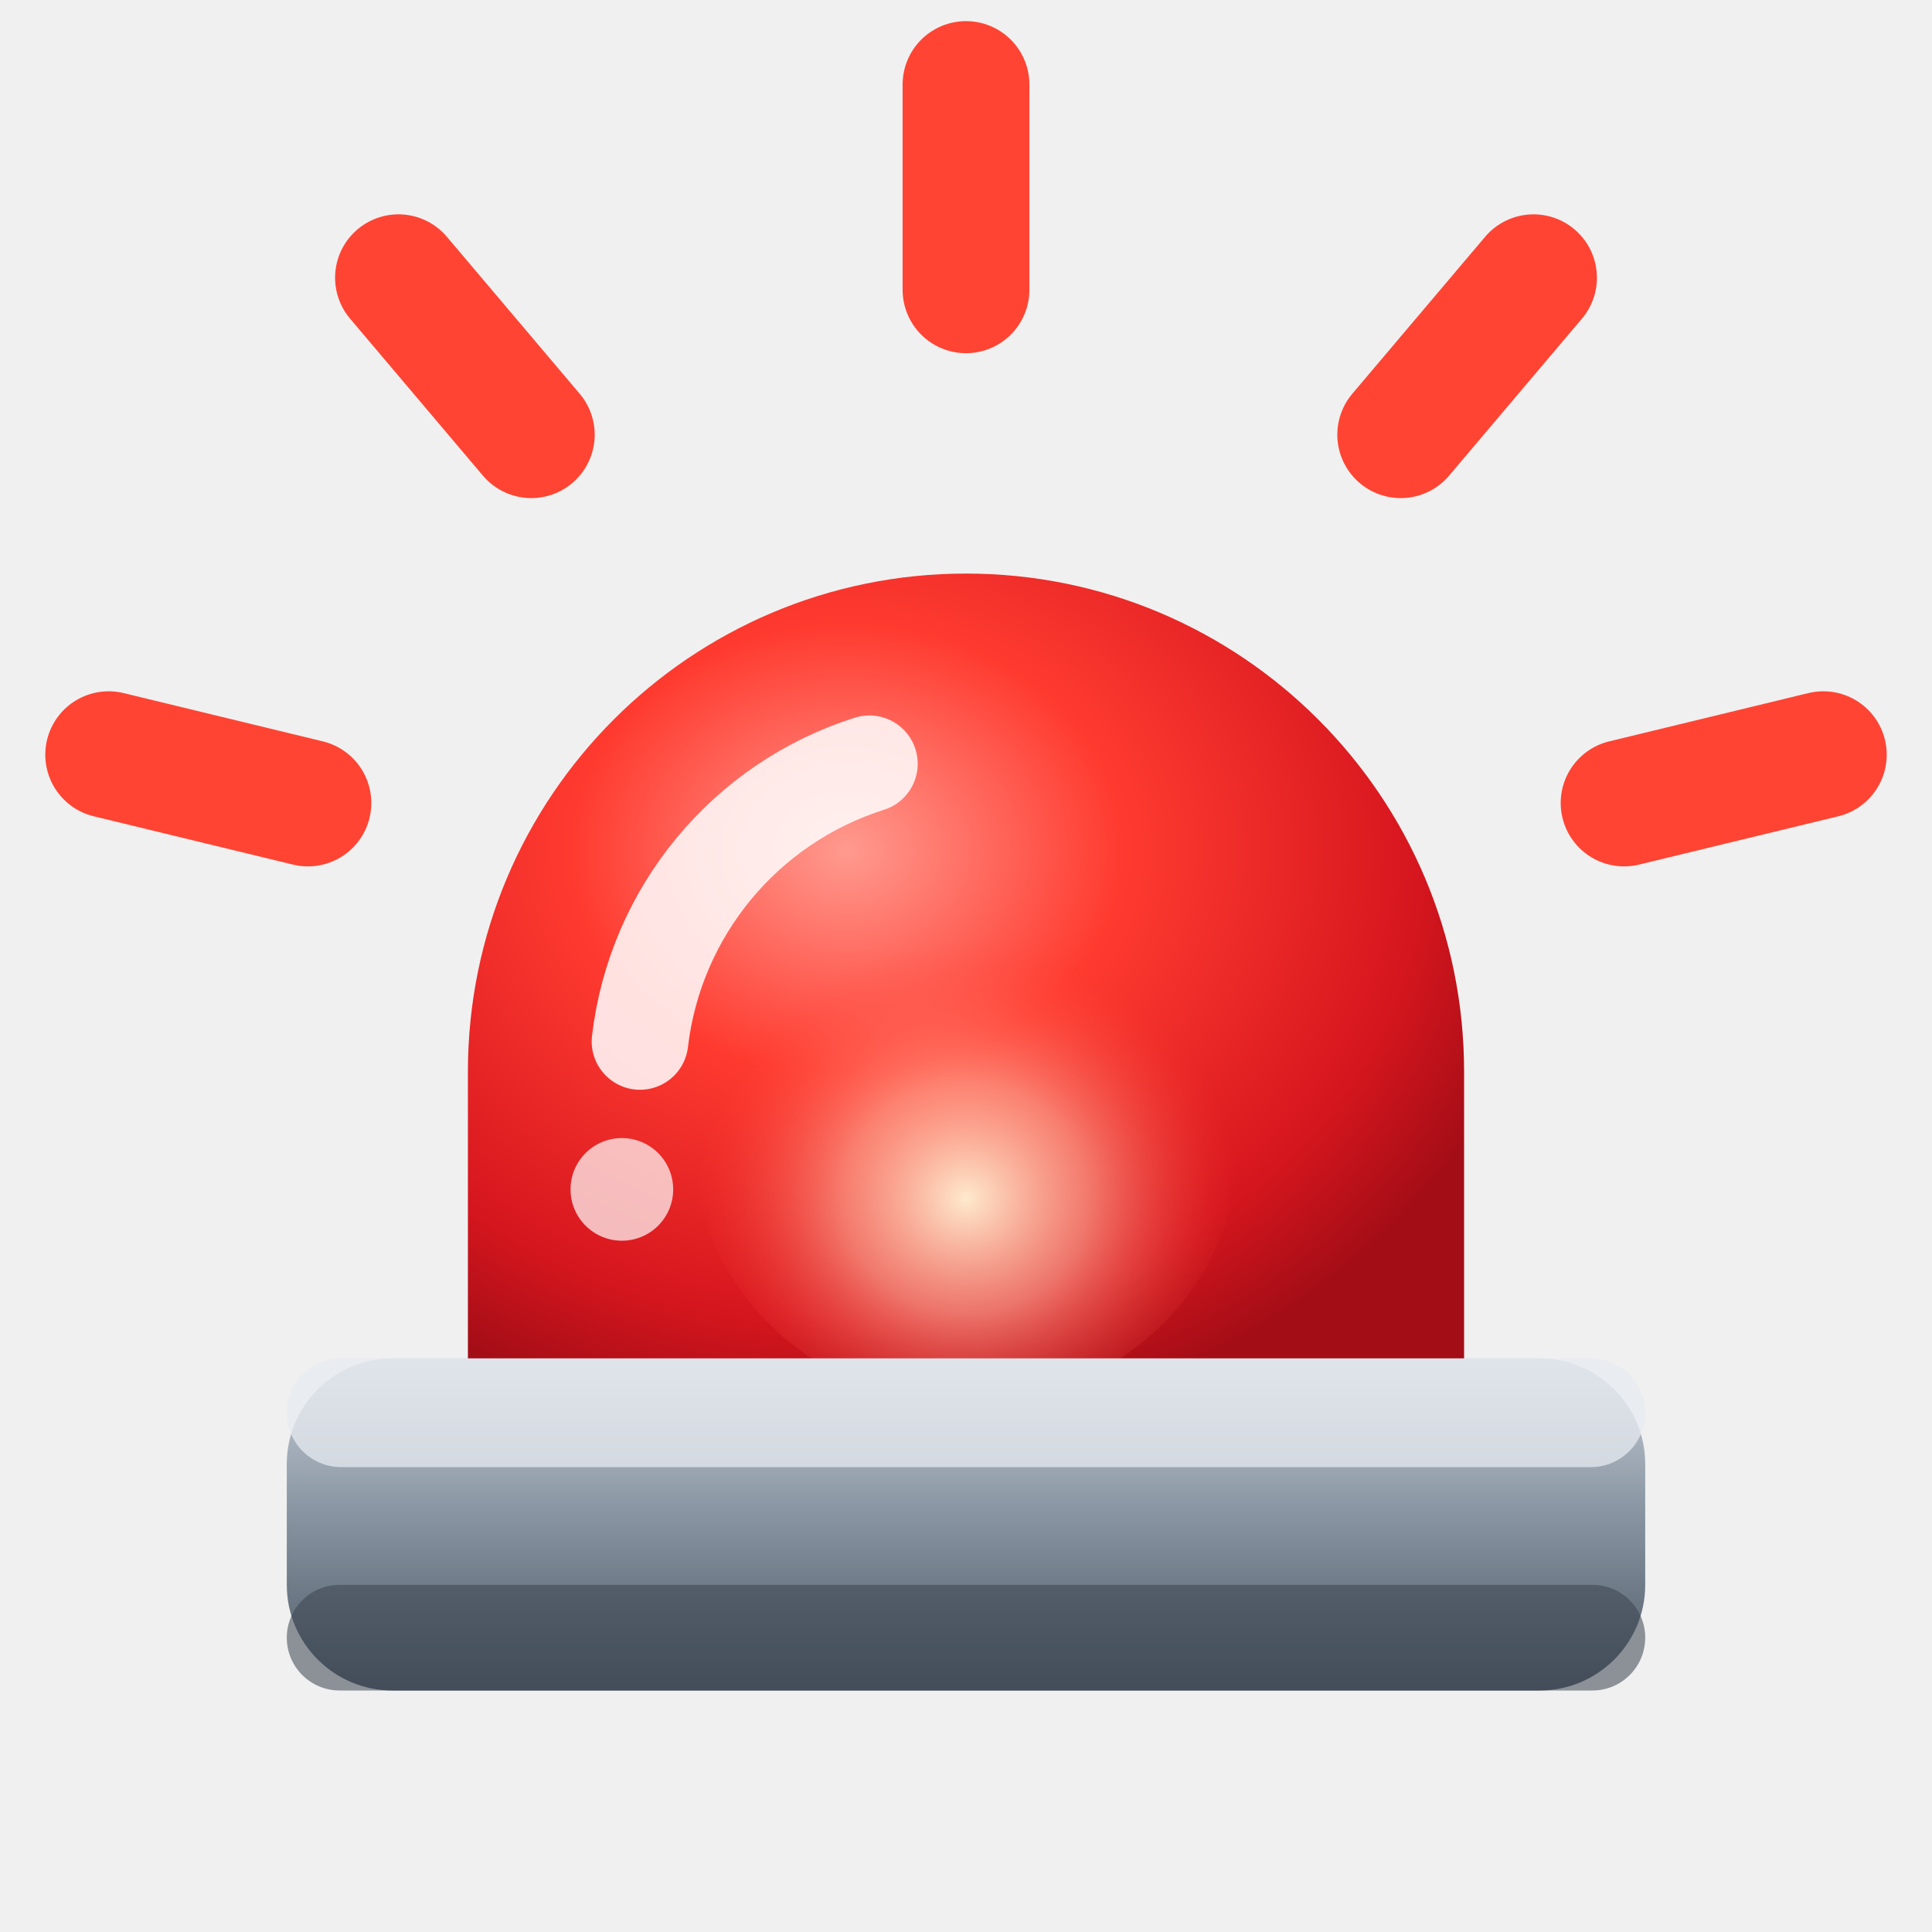
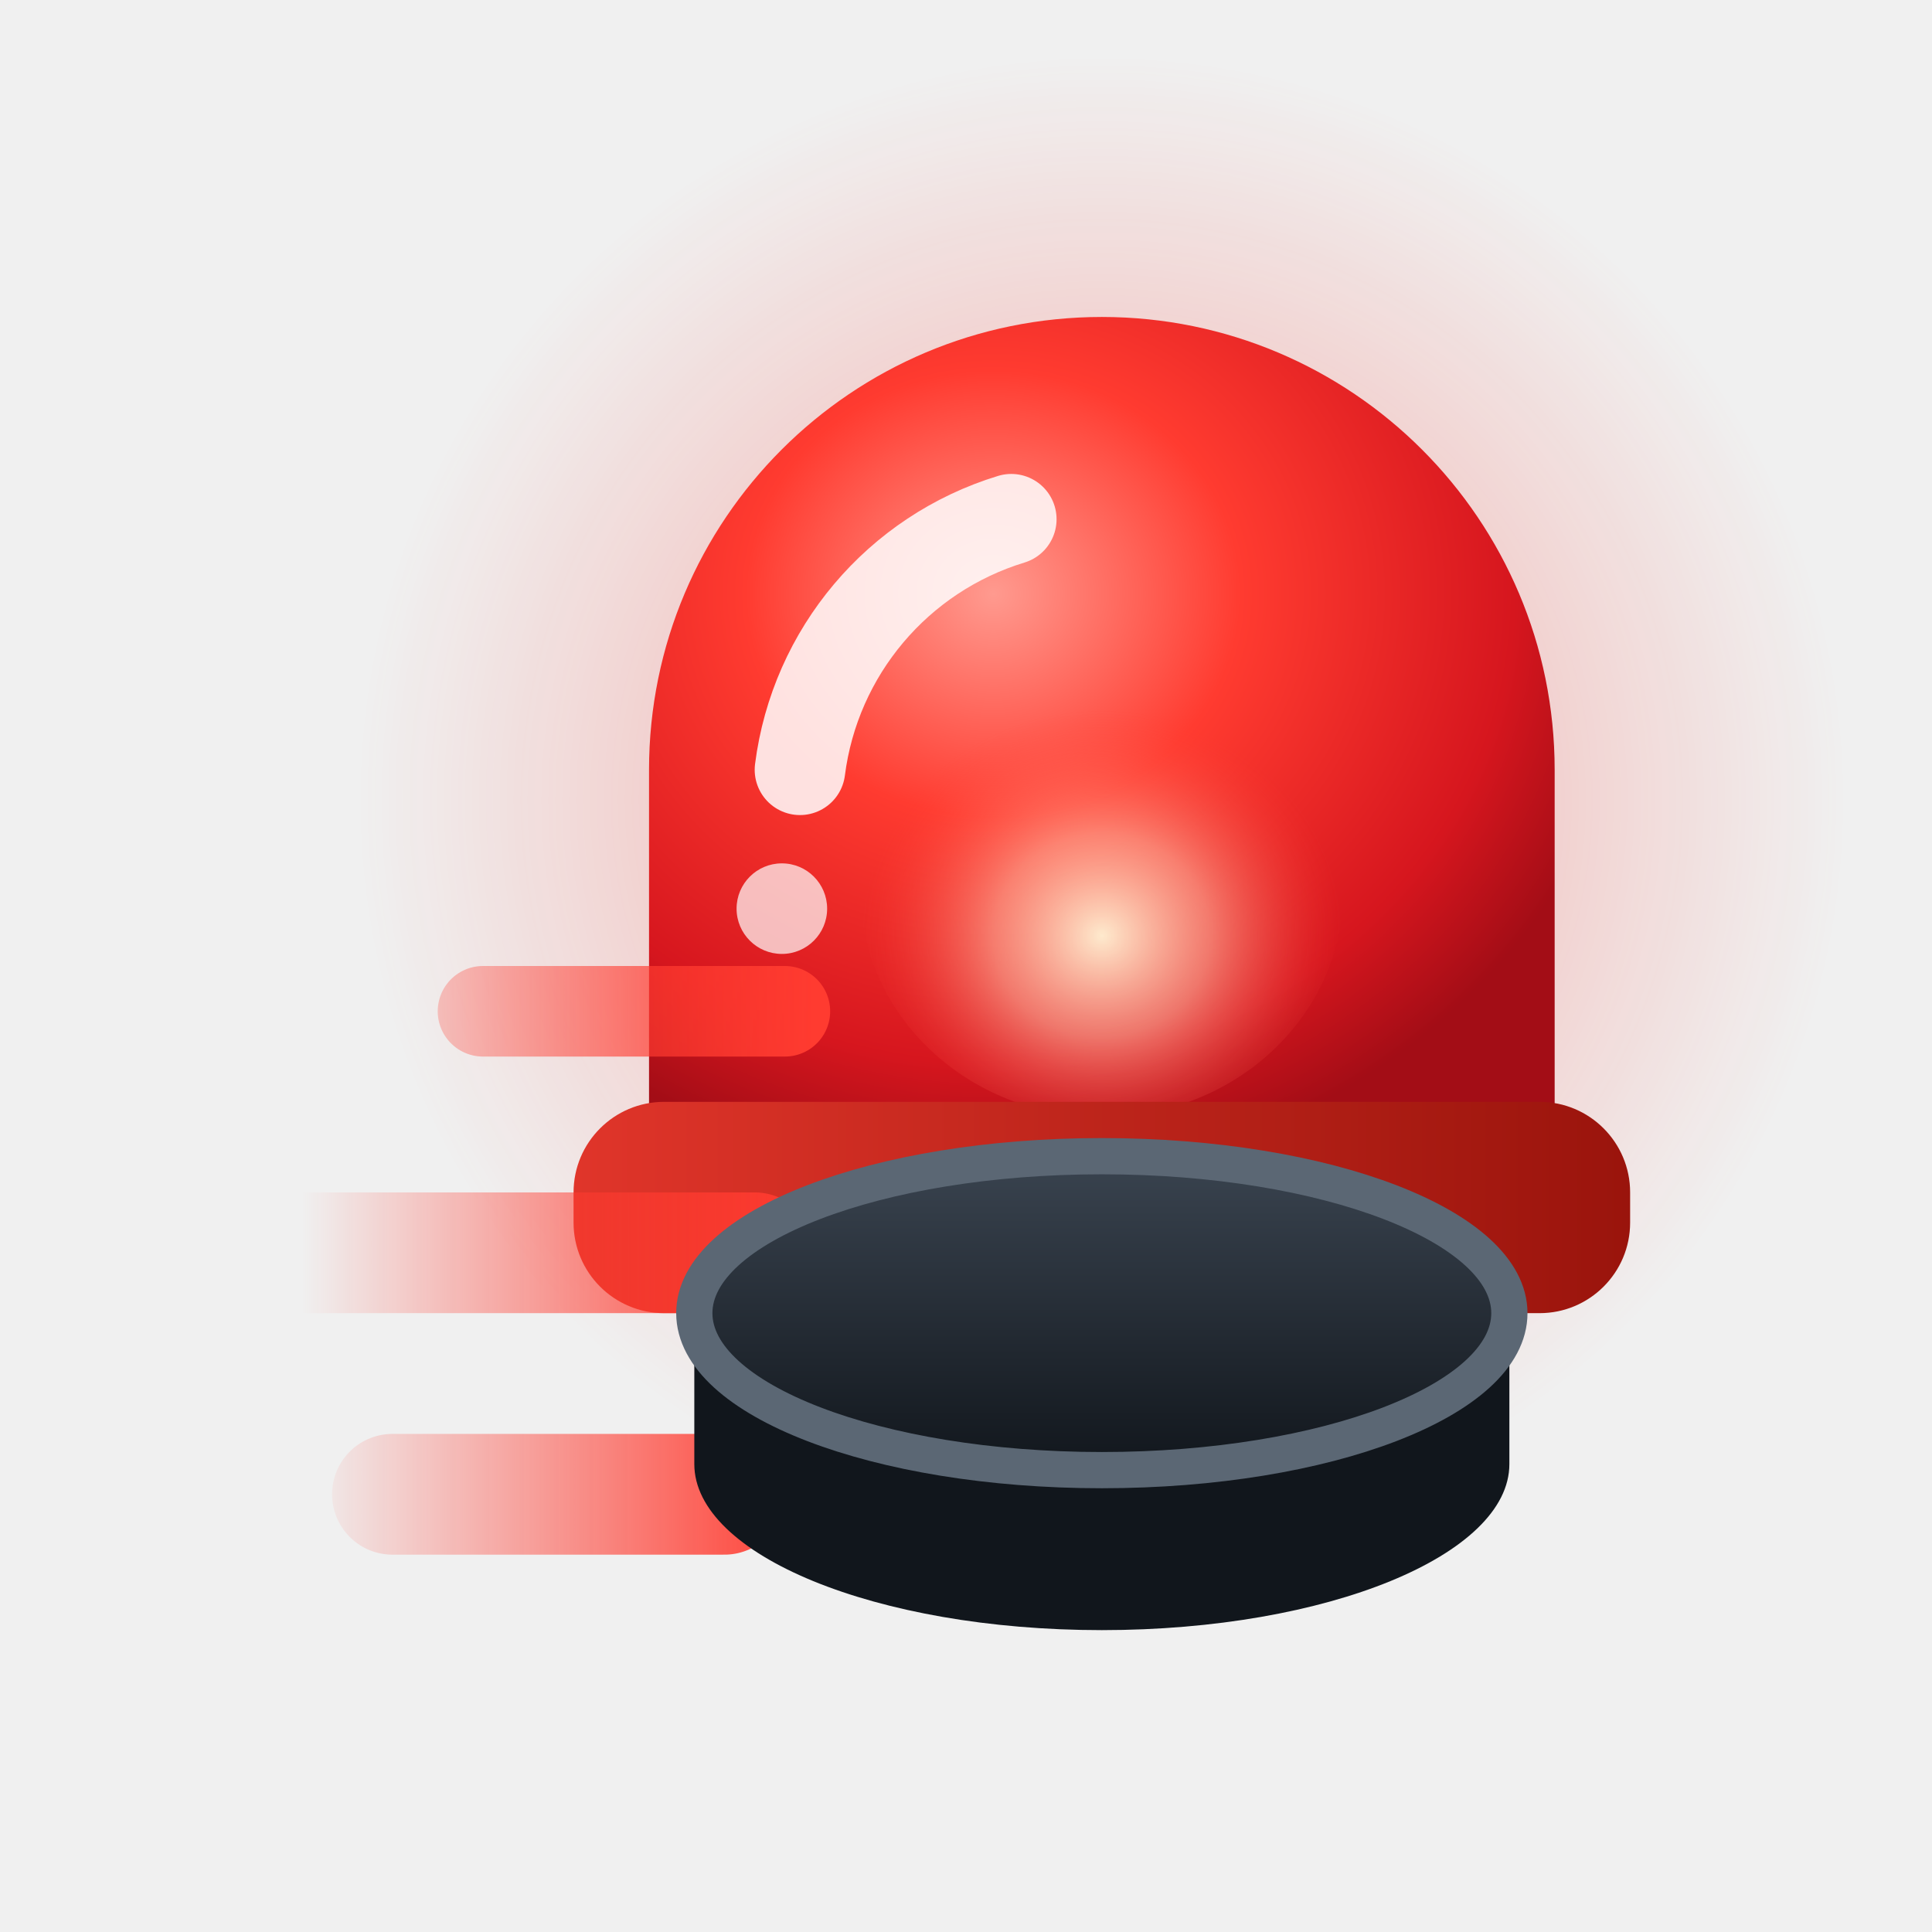
<svg xmlns="http://www.w3.org/2000/svg" viewBox="0 0 64 64" role="img" aria-label="Punalamppu">
  <defs>
    <radialGradient id="dome" cx="38%" cy="34%" r="72%">
      <stop offset="0" stop-color="#FF9A8F" />
      <stop offset=".38" stop-color="#FF3B30" />
      <stop offset=".8" stop-color="#D6161E" />
      <stop offset="1" stop-color="#A30D16" />
    </radialGradient>
    <radialGradient id="core" cx="50%" cy="60%" r="50%">
      <stop offset="0" stop-color="#FFF4D6" stop-opacity=".95" />
      <stop offset=".45" stop-color="#FFC1A8" stop-opacity=".55" />
      <stop offset="1" stop-color="#FF3B30" stop-opacity="0" />
    </radialGradient>
-     <linearGradient id="base" x1="0" y1="0" x2="0" y2="1">
-       <stop offset="0" stop-color="#C9D1DA" />
-       <stop offset=".45" stop-color="#8A96A3" />
-       <stop offset="1" stop-color="#4E5966" />
+     <radialGradient id="h" cx=".5" cy=".5" r=".5">
+       <stop offset="0" stop-color="#FF3B30" stop-opacity=".42" />
+       <stop offset="1" stop-color="#FF3B30" stop-opacity="0" />
+     </radialGradient>
+     <linearGradient id="rim" x1="0" y1="0" x2="1" y2="0">
+       <stop offset="0" stop-color="#E0352A" />
+       <stop offset="1" stop-color="#9A140C" />
    </linearGradient>
-     <linearGradient id="ray" x1="0" y1="0" x2="0" y2="1">
-       <stop offset="0" stop-color="#FF6A3D" />
-       <stop offset="1" stop-color="#FF2D2D" />
+     <linearGradient id="pk" x1="0" y1="0" x2="0" y2="1">
+       <stop offset="0" stop-color="#3A4450" />
+       <stop offset="1" stop-color="#11161c" />
+     </linearGradient>
+     <linearGradient id="st" gradientUnits="userSpaceOnUse" x1="1" y1="0" x2="18" y2="0">
+       <stop offset="0" stop-color="#FF3B30" stop-opacity="0" />
+       <stop offset="1" stop-color="#FF3B30" />
    </linearGradient>
  </defs>
-   <g stroke="#FF4433" stroke-width="4.2" stroke-linecap="round">
-     <line x1="32" y1="2.8" x2="32" y2="9.6" />
-     <line x1="13.2" y1="9.2" x2="17.6" y2="14.4" />
-     <line x1="50.8" y1="9.2" x2="46.4" y2="14.4" />
-     <line x1="3.6" y1="25" x2="10.2" y2="26.6" />
-     <line x1="60.4" y1="25" x2="53.8" y2="26.6" />
+   <g transform="translate(-2.5 -4.5)">
+     <circle cx="39" cy="31" r="25" fill="url(#h)" />
+     <path d="M24 42V30a15 15 0 0 1 30 0v12z" fill="url(#dome)" />
+     <ellipse cx="39" cy="34" rx="8" ry="7.5" fill="url(#core)" />
+     <path d="M29 30a10 10 0 0 1 7-8.3" fill="none" stroke="#fff" stroke-opacity=".85" stroke-width="3" stroke-linecap="round" />
+     <circle cx="28.4" cy="34.6" r="1.5" fill="#fff" fill-opacity=".7" />
+     <rect x="21.5" y="41" width="35" height="7" rx="3" fill="url(#rim)" />
+     <g transform="translate(11.5 0)">
+       <g stroke-linecap="round">
+         <path d="M1 46h15" stroke="url(#st)" stroke-width="4" />
+         <path d="M4 54h11" stroke="url(#st)" stroke-width="4" />
+         <path d="M7 38h10" stroke="url(#st)" stroke-width="3" />
+       </g>
+       <path d="M14 48v5c0 3 6 5.5 13.5 5.5S41 56 41 53v-5z" fill="#11161c" />
+       <ellipse cx="27.5" cy="48" rx="13.5" ry="5.2" fill="url(#pk)" stroke="#5B6774" stroke-width="1.2" />
+     </g>
  </g>
-   <path d="M15.5 46V35.5a16.5 16.5 0 0 1 33 0V46z" fill="url(#dome)" />
-   <ellipse cx="32" cy="38" rx="9" ry="8.5" fill="url(#core)" />
-   <path d="M21.2 34.5a11 11 0 0 1 7.6-9.2" fill="none" stroke="#fff" stroke-opacity=".85" stroke-width="3.2" stroke-linecap="round" />
-   <circle cx="20.6" cy="39.4" r="1.7" fill="#fff" fill-opacity=".7" />
-   <rect x="9.5" y="45" width="45" height="11" rx="3.5" fill="url(#base)" />
-   <rect x="9.5" y="45" width="45" height="3.6" rx="1.8" fill="#E6EBF0" fill-opacity=".75" />
-   <rect x="9.5" y="52.5" width="45" height="3.5" rx="1.75" fill="#3B4450" fill-opacity=".55" />
</svg>
